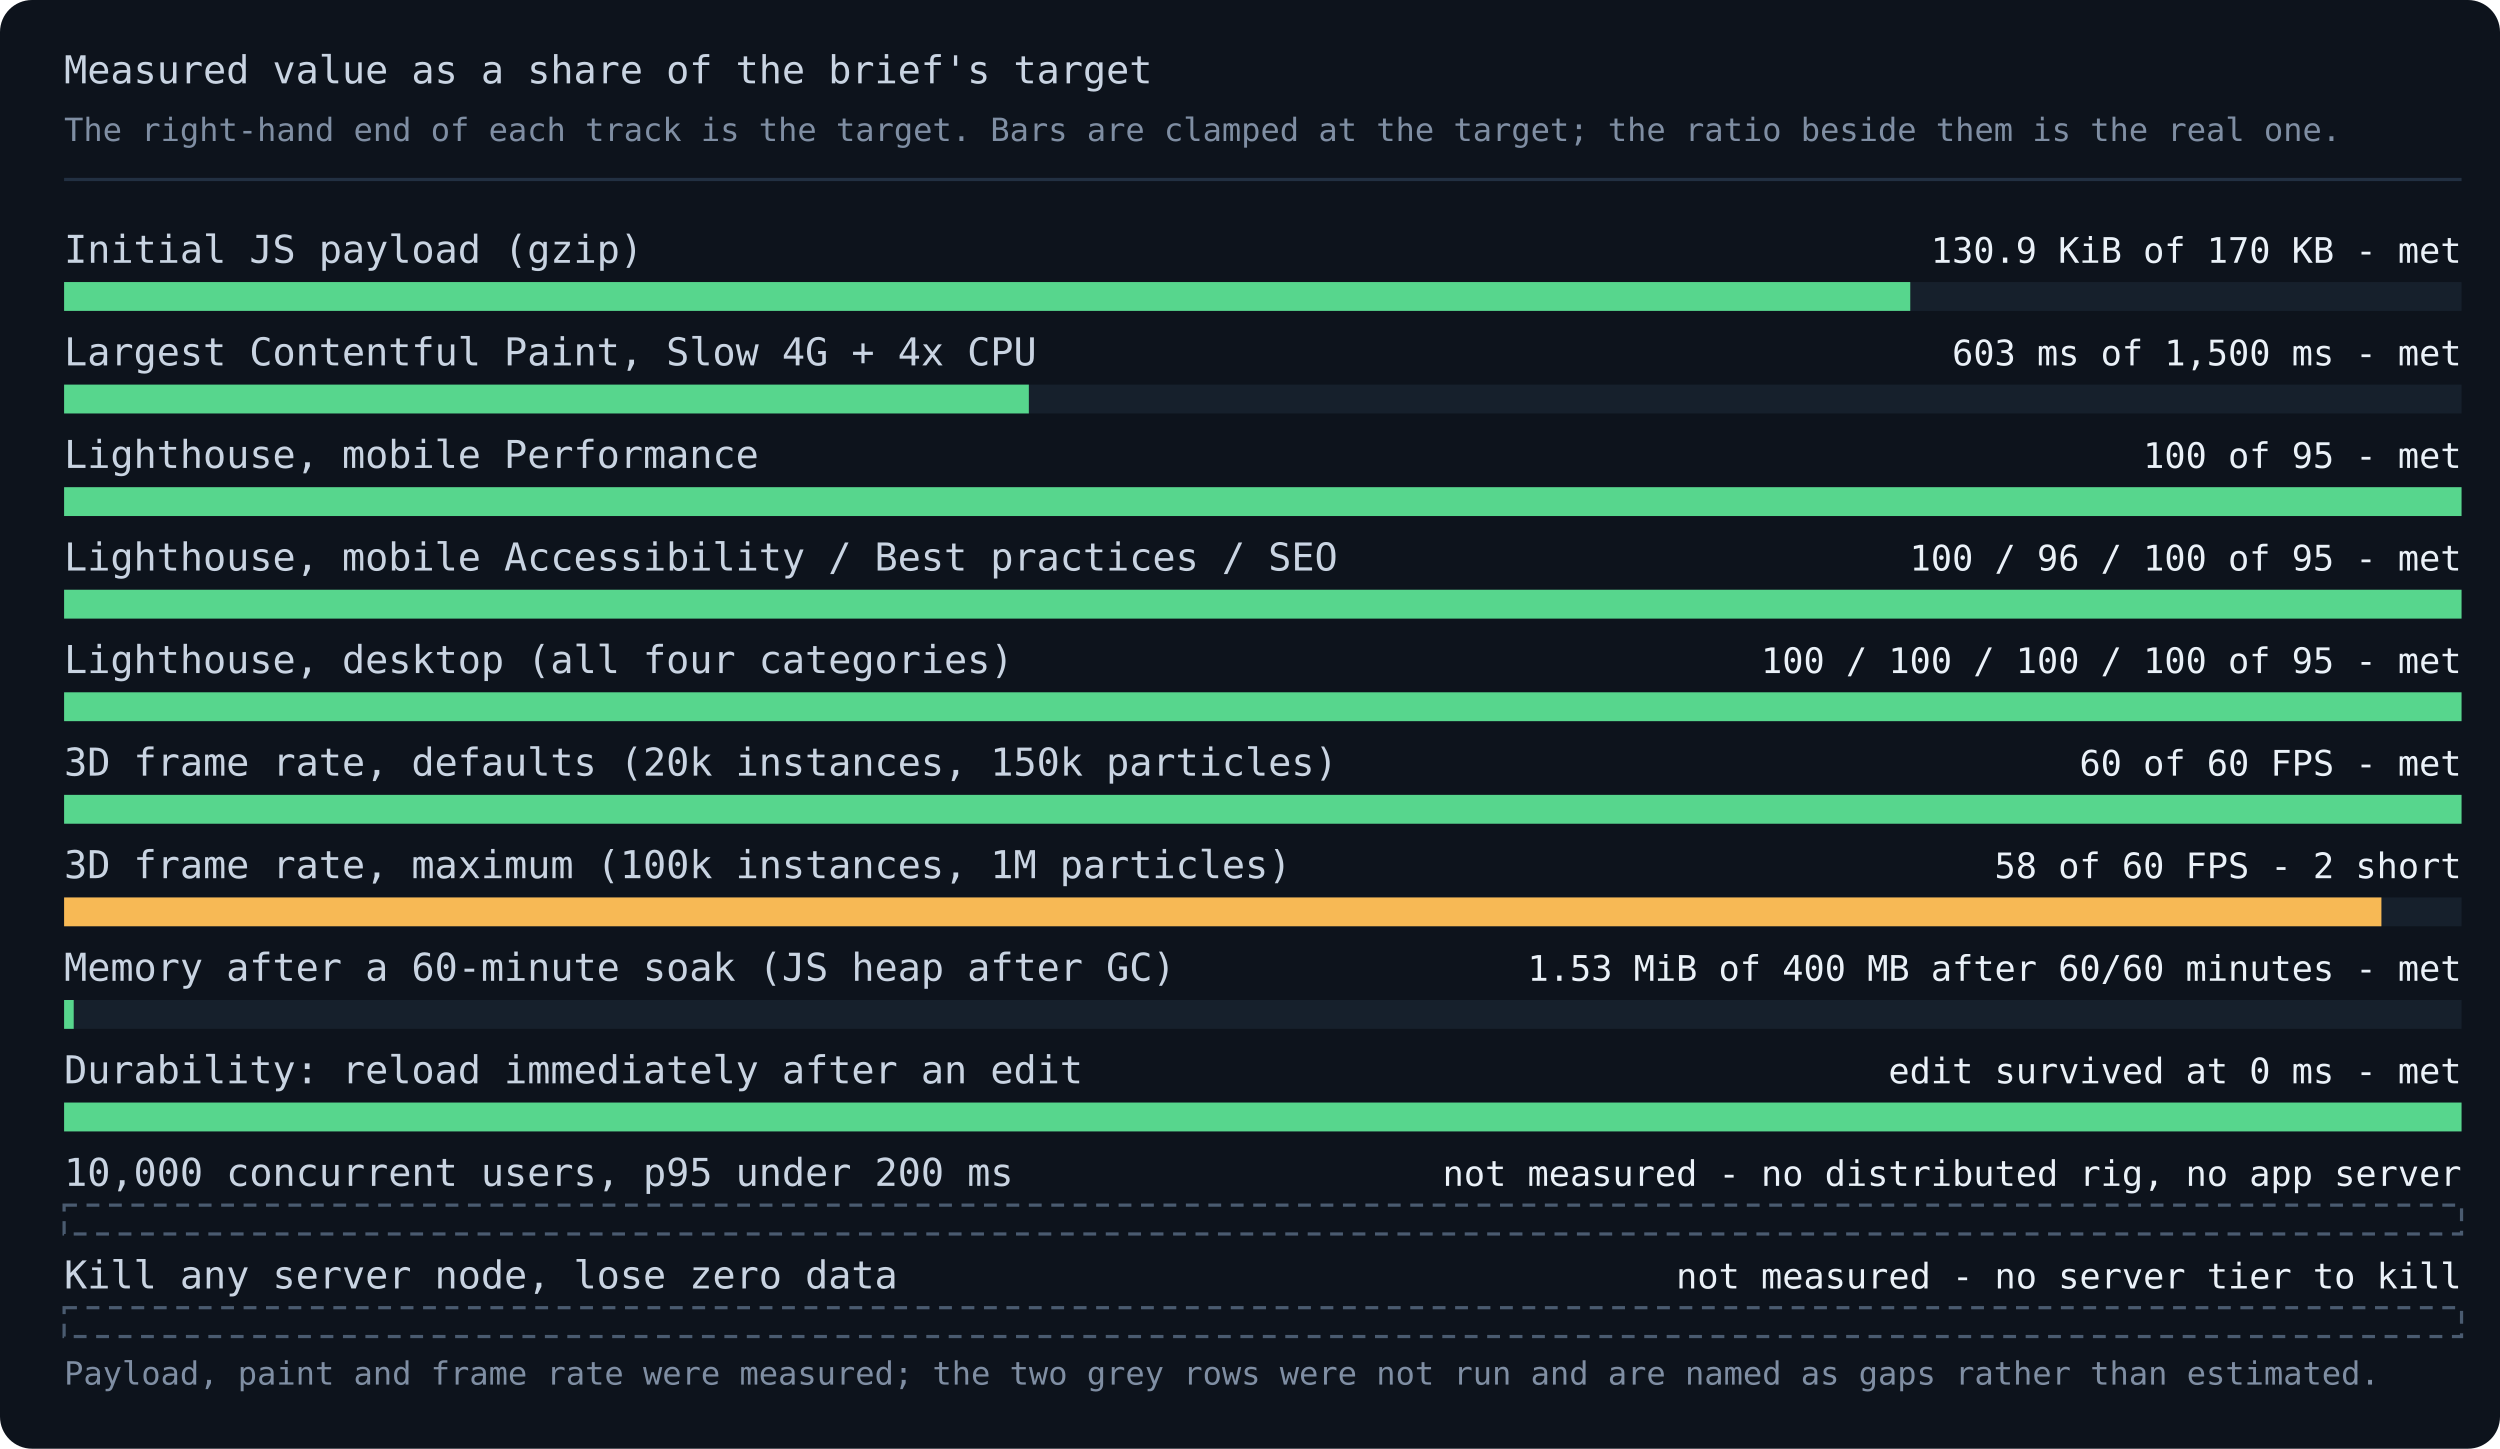
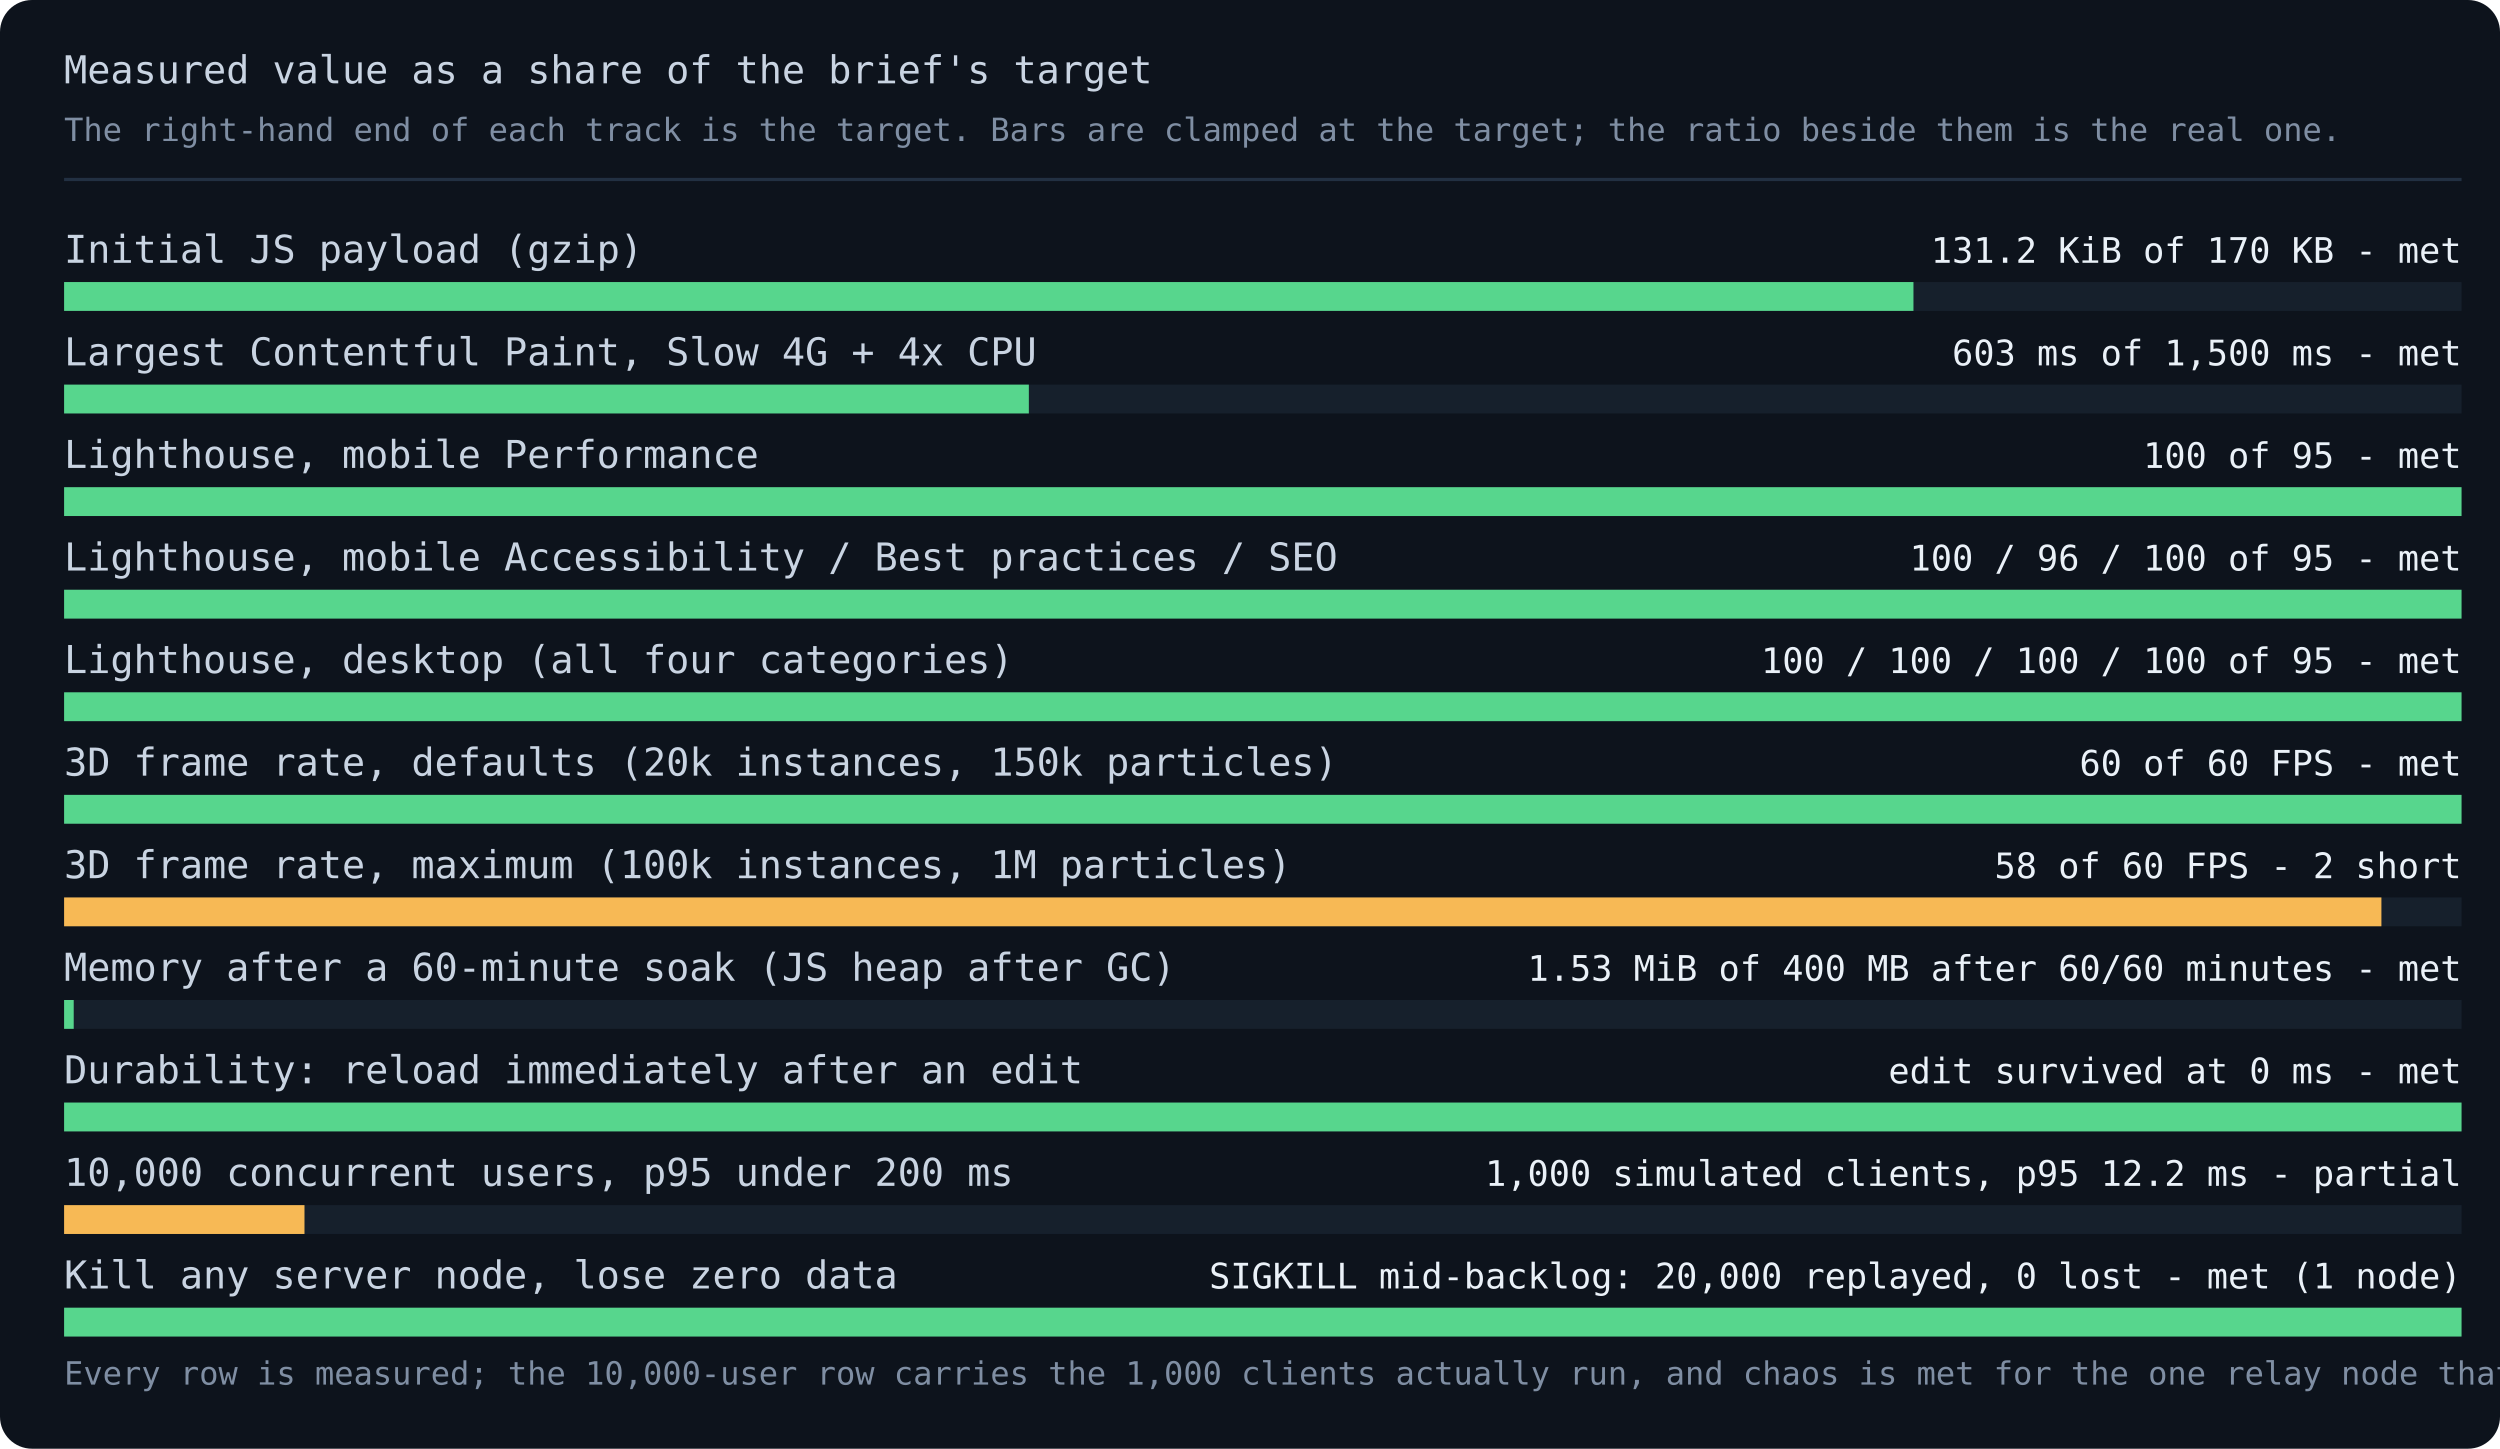
<svg xmlns="http://www.w3.org/2000/svg" viewBox="0 0 780 452" width="780" height="452" role="img" aria-labelledby="title desc">
  <style>
    .bg { fill: #0d131c; }
    .label { fill: #c9d4e2; font: 12px ui-monospace, monospace; }
    .value { fill: #eaf1f8; font: 11px ui-monospace, monospace; }
    .small { fill: #7f8ea3; font: 10px ui-monospace, monospace; }
    .track { fill: #16202c; }
    .met { fill: #57d68d; }
    .unmet { fill: #f7b955; }
+     .partial { fill: #f7b955; }
    .unmeasured { fill: #33404f; }
    .none { fill: none; stroke: #4a5b70; stroke-dasharray: 4 3; }
    .axis { stroke: #223042; stroke-width: 1; }
  </style>
  <rect class="bg" x="0" y="0" width="780" height="452" rx="10" />
  <text class="label" x="20" y="26">Measured value as a share of the brief's target</text>
  <text class="small" x="20" y="44">The right-hand end of each track is the target. Bars are clamped at the target; the ratio beside them is the real one.</text>
  <line class="axis" x1="20" y1="56" x2="768" y2="56" />
  <text class="label" x="20" y="82">Initial JS payload (gzip)</text>
-   <text class="value" x="768" y="82" text-anchor="end">130.9 KiB of 170 KB - met</text>
+   <text class="value" x="768" y="82" text-anchor="end">131.2 KiB of 170 KB - met</text>
  <rect class="track" x="20" y="88" width="748" height="9" />
-   <rect class="met" x="20" y="88" width="576" height="9" />
+   <rect class="met" x="20" y="88" width="577" height="9" />
  <text class="label" x="20" y="114">Largest Contentful Paint, Slow 4G + 4x CPU</text>
  <text class="value" x="768" y="114" text-anchor="end">603 ms of 1,500 ms - met</text>
  <rect class="track" x="20" y="120" width="748" height="9" />
  <rect class="met" x="20" y="120" width="301" height="9" />
  <text class="label" x="20" y="146">Lighthouse, mobile Performance</text>
  <text class="value" x="768" y="146" text-anchor="end">100 of 95 - met</text>
  <rect class="track" x="20" y="152" width="748" height="9" />
  <rect class="met" x="20" y="152" width="748" height="9" />
  <text class="label" x="20" y="178">Lighthouse, mobile Accessibility / Best practices / SEO</text>
  <text class="value" x="768" y="178" text-anchor="end">100 / 96 / 100 of 95 - met</text>
  <rect class="track" x="20" y="184" width="748" height="9" />
  <rect class="met" x="20" y="184" width="748" height="9" />
  <text class="label" x="20" y="210">Lighthouse, desktop (all four categories)</text>
  <text class="value" x="768" y="210" text-anchor="end">100 / 100 / 100 / 100 of 95 - met</text>
  <rect class="track" x="20" y="216" width="748" height="9" />
  <rect class="met" x="20" y="216" width="748" height="9" />
  <text class="label" x="20" y="242">3D frame rate, defaults (20k instances, 150k particles)</text>
  <text class="value" x="768" y="242" text-anchor="end">60 of 60 FPS - met</text>
  <rect class="track" x="20" y="248" width="748" height="9" />
  <rect class="met" x="20" y="248" width="748" height="9" />
  <text class="label" x="20" y="274">3D frame rate, maximum (100k instances, 1M particles)</text>
  <text class="value" x="768" y="274" text-anchor="end">58 of 60 FPS - 2 short</text>
  <rect class="track" x="20" y="280" width="748" height="9" />
  <rect class="unmet" x="20" y="280" width="723" height="9" />
  <text class="label" x="20" y="306">Memory after a 60-minute soak (JS heap after GC)</text>
  <text class="value" x="768" y="306" text-anchor="end">1.53 MiB of 400 MB after 60/60 minutes - met</text>
  <rect class="track" x="20" y="312" width="748" height="9" />
  <rect class="met" x="20" y="312" width="3" height="9" />
  <text class="label" x="20" y="338">Durability: reload immediately after an edit</text>
  <text class="value" x="768" y="338" text-anchor="end">edit survived at 0 ms - met</text>
  <rect class="track" x="20" y="344" width="748" height="9" />
  <rect class="met" x="20" y="344" width="748" height="9" />
  <text class="label" x="20" y="370">10,000 concurrent users, p95 under 200 ms</text>
-   <text class="value" x="768" y="370" text-anchor="end">not measured - no distributed rig, no app server</text>
-   <rect class="none" x="20" y="376" width="748" height="9" />
+   <text class="value" x="768" y="370" text-anchor="end">1,000 simulated clients, p95 12.2 ms - partial</text>
+   <rect class="track" x="20" y="376" width="748" height="9" />
+   <rect class="partial" x="20" y="376" width="75" height="9" />
  <text class="label" x="20" y="402">Kill any server node, lose zero data</text>
-   <text class="value" x="768" y="402" text-anchor="end">not measured - no server tier to kill</text>
-   <rect class="none" x="20" y="408" width="748" height="9" />
-   <text class="small" x="20" y="432">Payload, paint and frame rate were measured; the two grey rows were not run and are named as gaps rather than estimated.</text>
+   <text class="value" x="768" y="402" text-anchor="end">SIGKILL mid-backlog: 20,000 replayed, 0 lost - met (1 node)</text>
+   <rect class="track" x="20" y="408" width="748" height="9" />
+   <rect class="met" x="20" y="408" width="748" height="9" />
+   <text class="small" x="20" y="432">Every row is measured; the 10,000-user row carries the 1,000 clients actually run, and chaos is met for the one relay node that exists - not a fleet. Both evidence files are named in LOAD_CHAOS.md.</text>
</svg>
